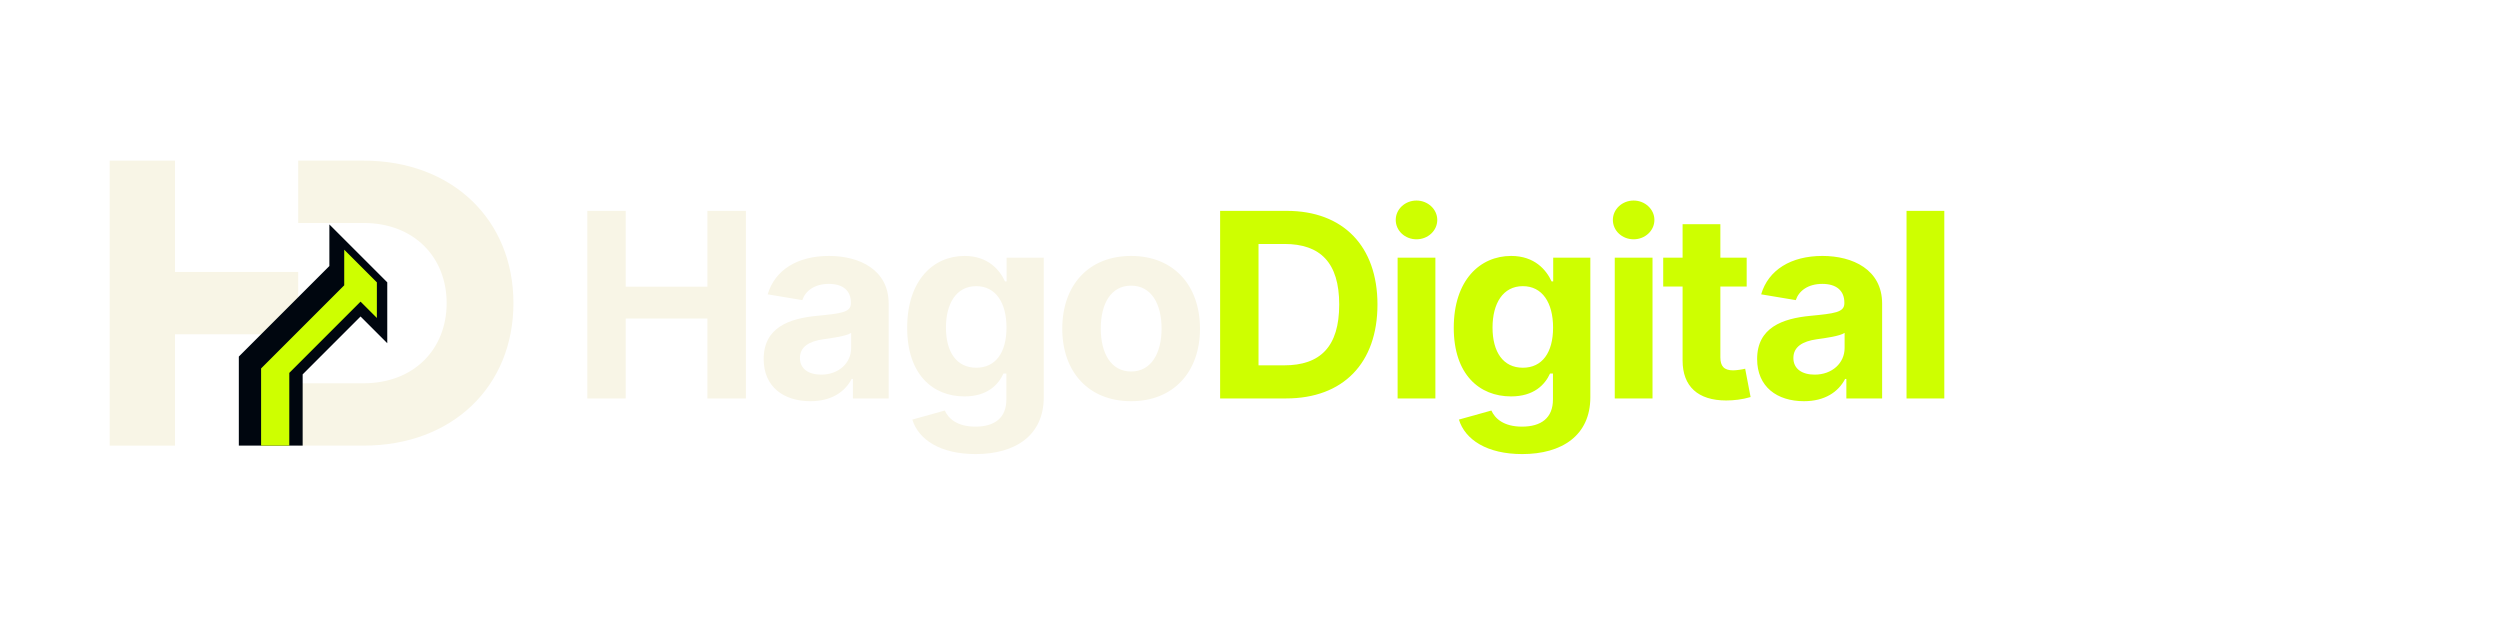
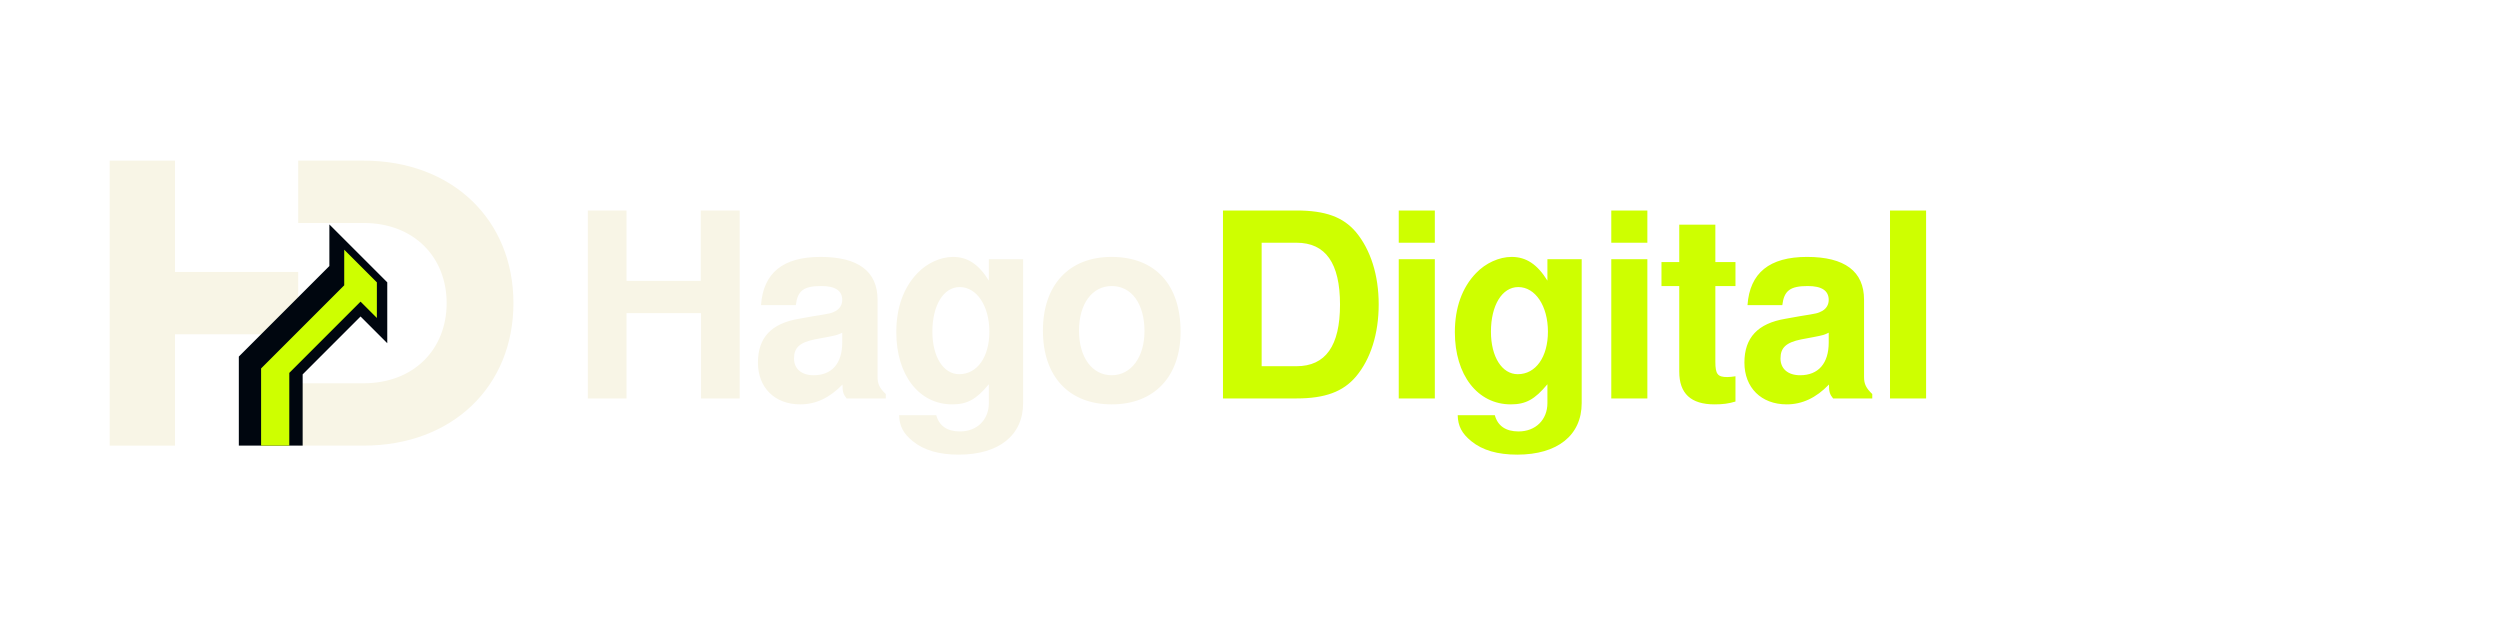
<svg xmlns="http://www.w3.org/2000/svg" width="1600" height="400" viewBox="0 0 1600 400">
  <g transform="translate(36,80) scale(0.95)">
    <g transform="translate(12,0)">
      <path fill="#F8F5E6" d="M24 24H68V99H151V141H68V216H24V24Z" />
      <path fill="#F8F5E6" fill-rule="evenodd" d="M151 24H195C255 24 296 64 296 120C296 176 255 216 195 216H151V174H195C229 174 251 151 251 120C251 89 229 66 195 66H151V24Z" />
      <path fill="#00060F" d="M111 216V156L172 95V67L211 106V147L193 129L154 168V216H111Z" />
      <path fill="#CEFF00" d="M126 216V164L182 108V84L204 106V130L193 119L145 167V216H126Z" />
    </g>
  </g>
-   <g font-family="Inter, system-ui, -apple-system, Segoe UI, Helvetica, Arial, sans-serif" font-weight="700" font-size="165" letter-spacing="-5">
+   <g font-family="Clash Display, system-ui, -apple-system, Segoe UI, Helvetica, Arial, sans-serif" font-weight="700" font-size="165" letter-spacing="-5">
    <text x="365" y="255" fill="#F8F5E6">Hago</text>
    <text x="770" y="255" fill="#CEFF00">Digital</text>
  </g>
</svg>
